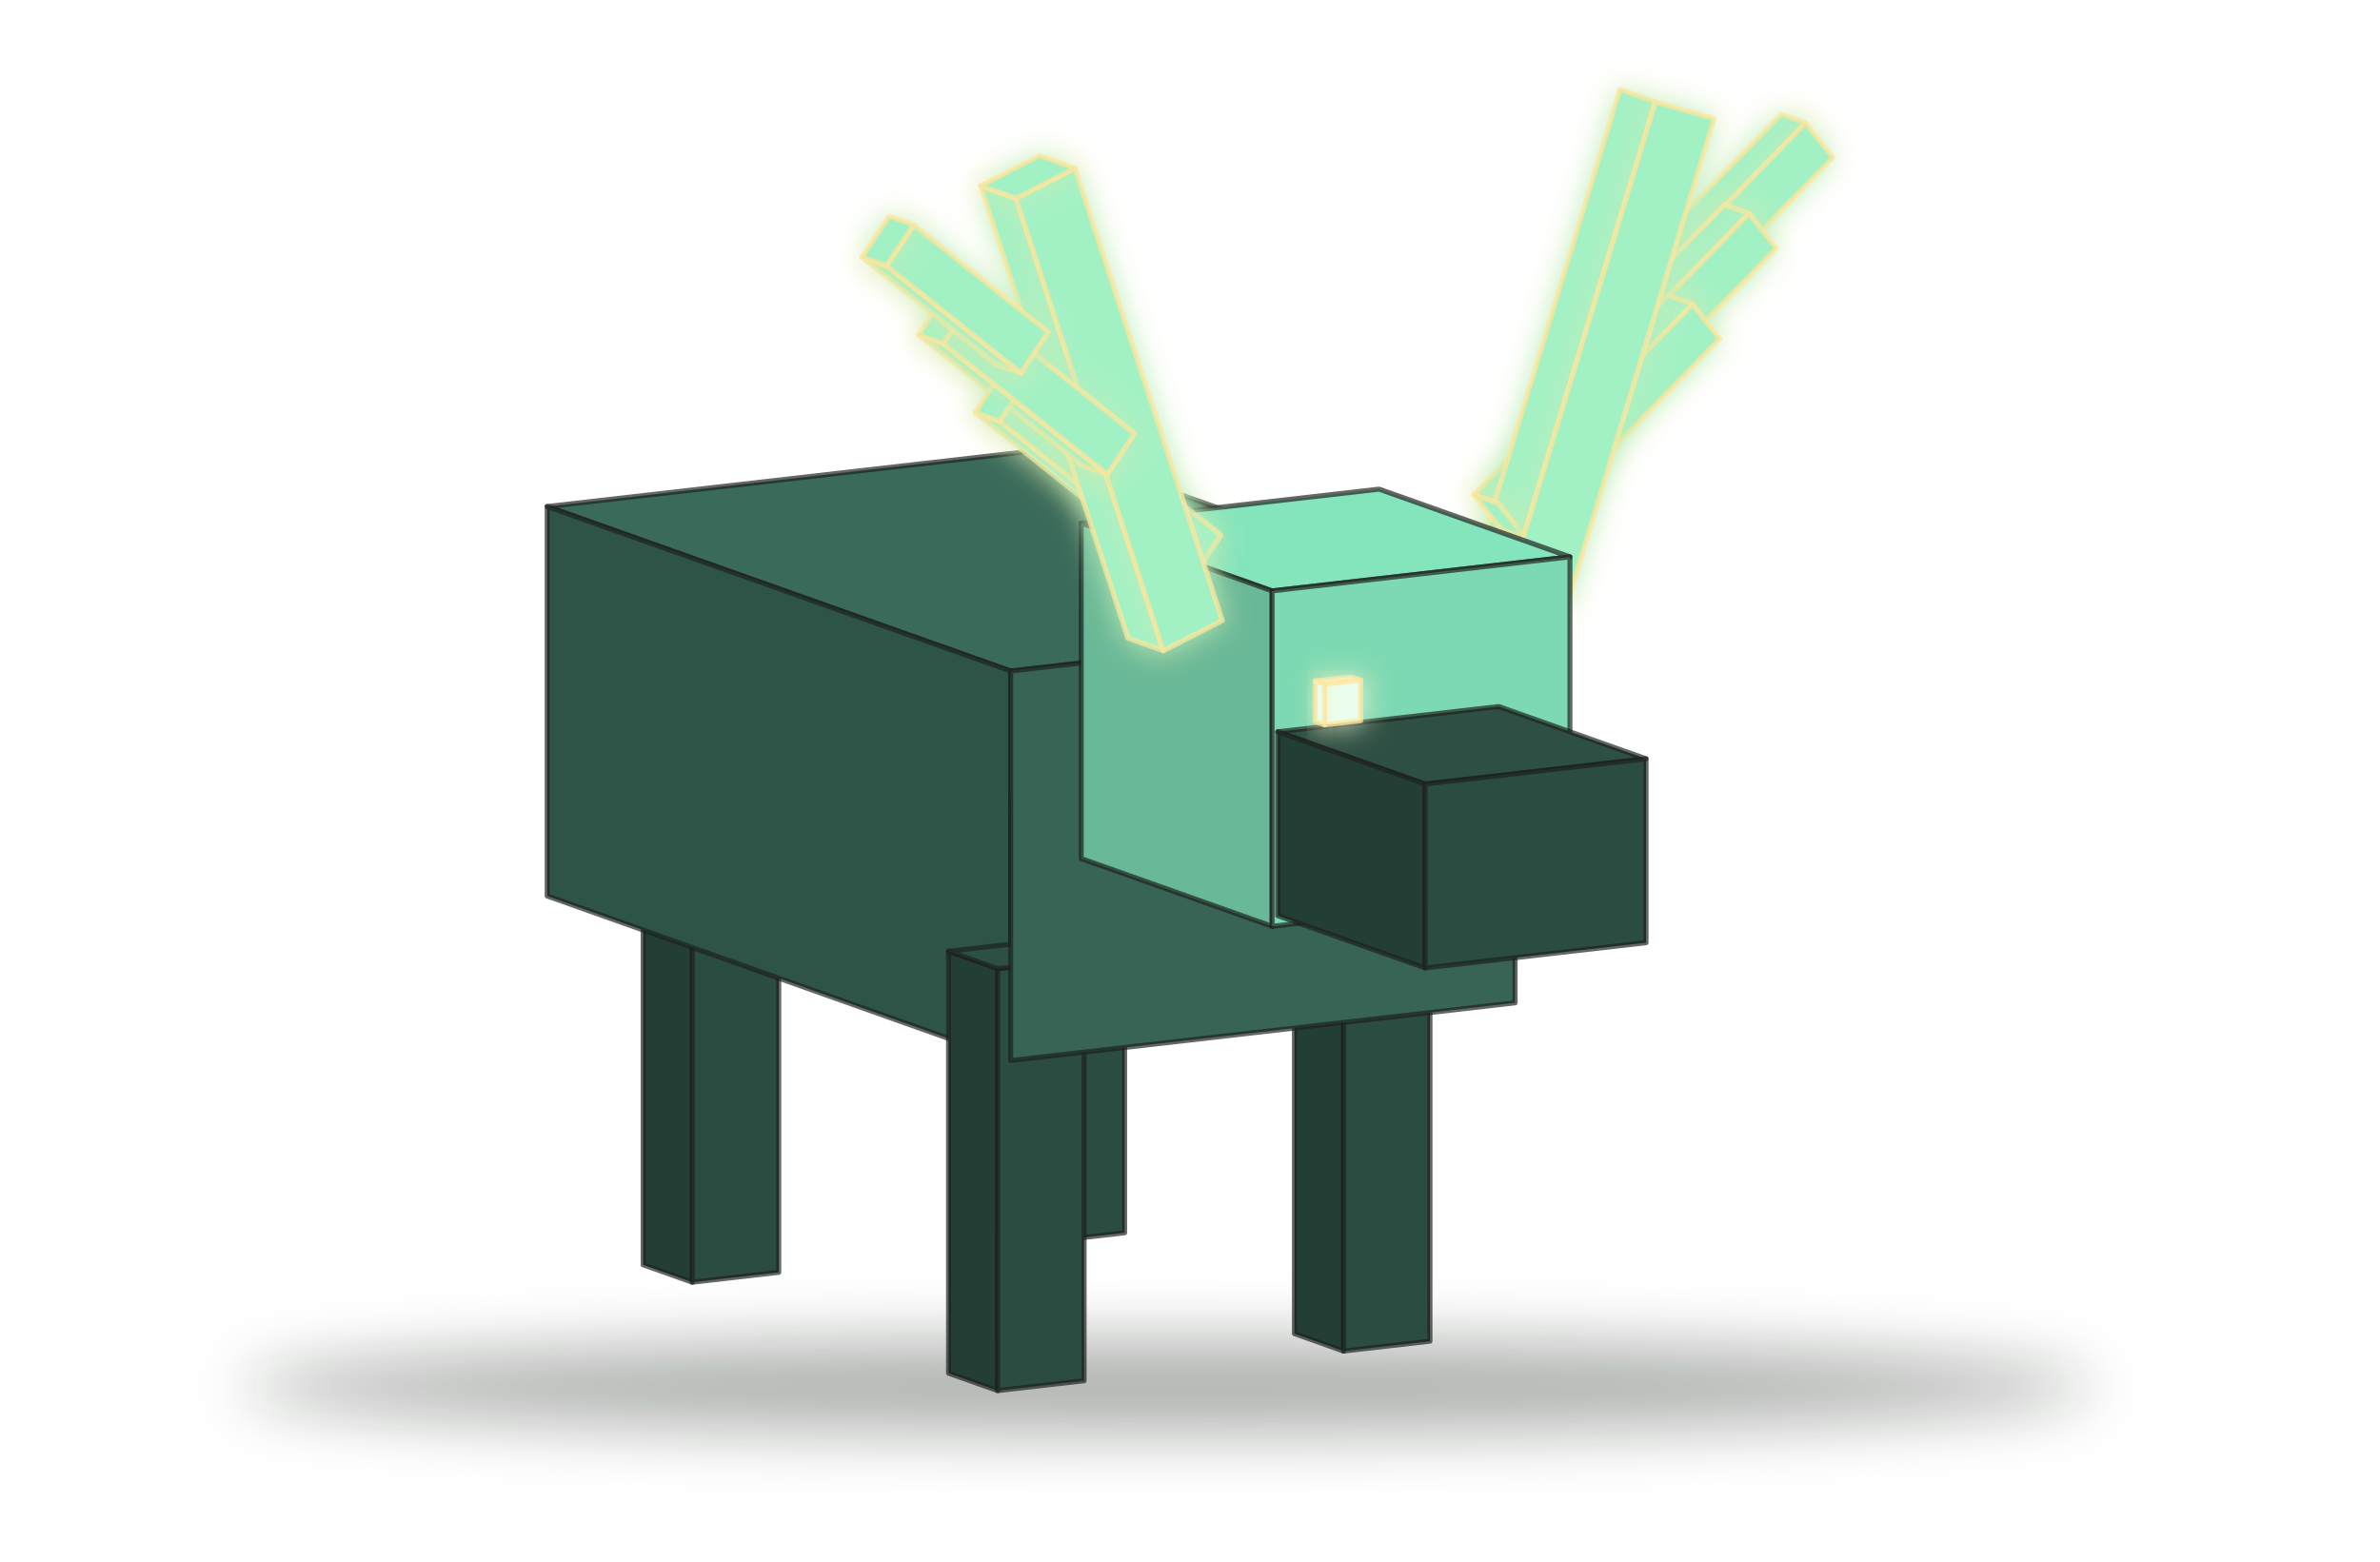
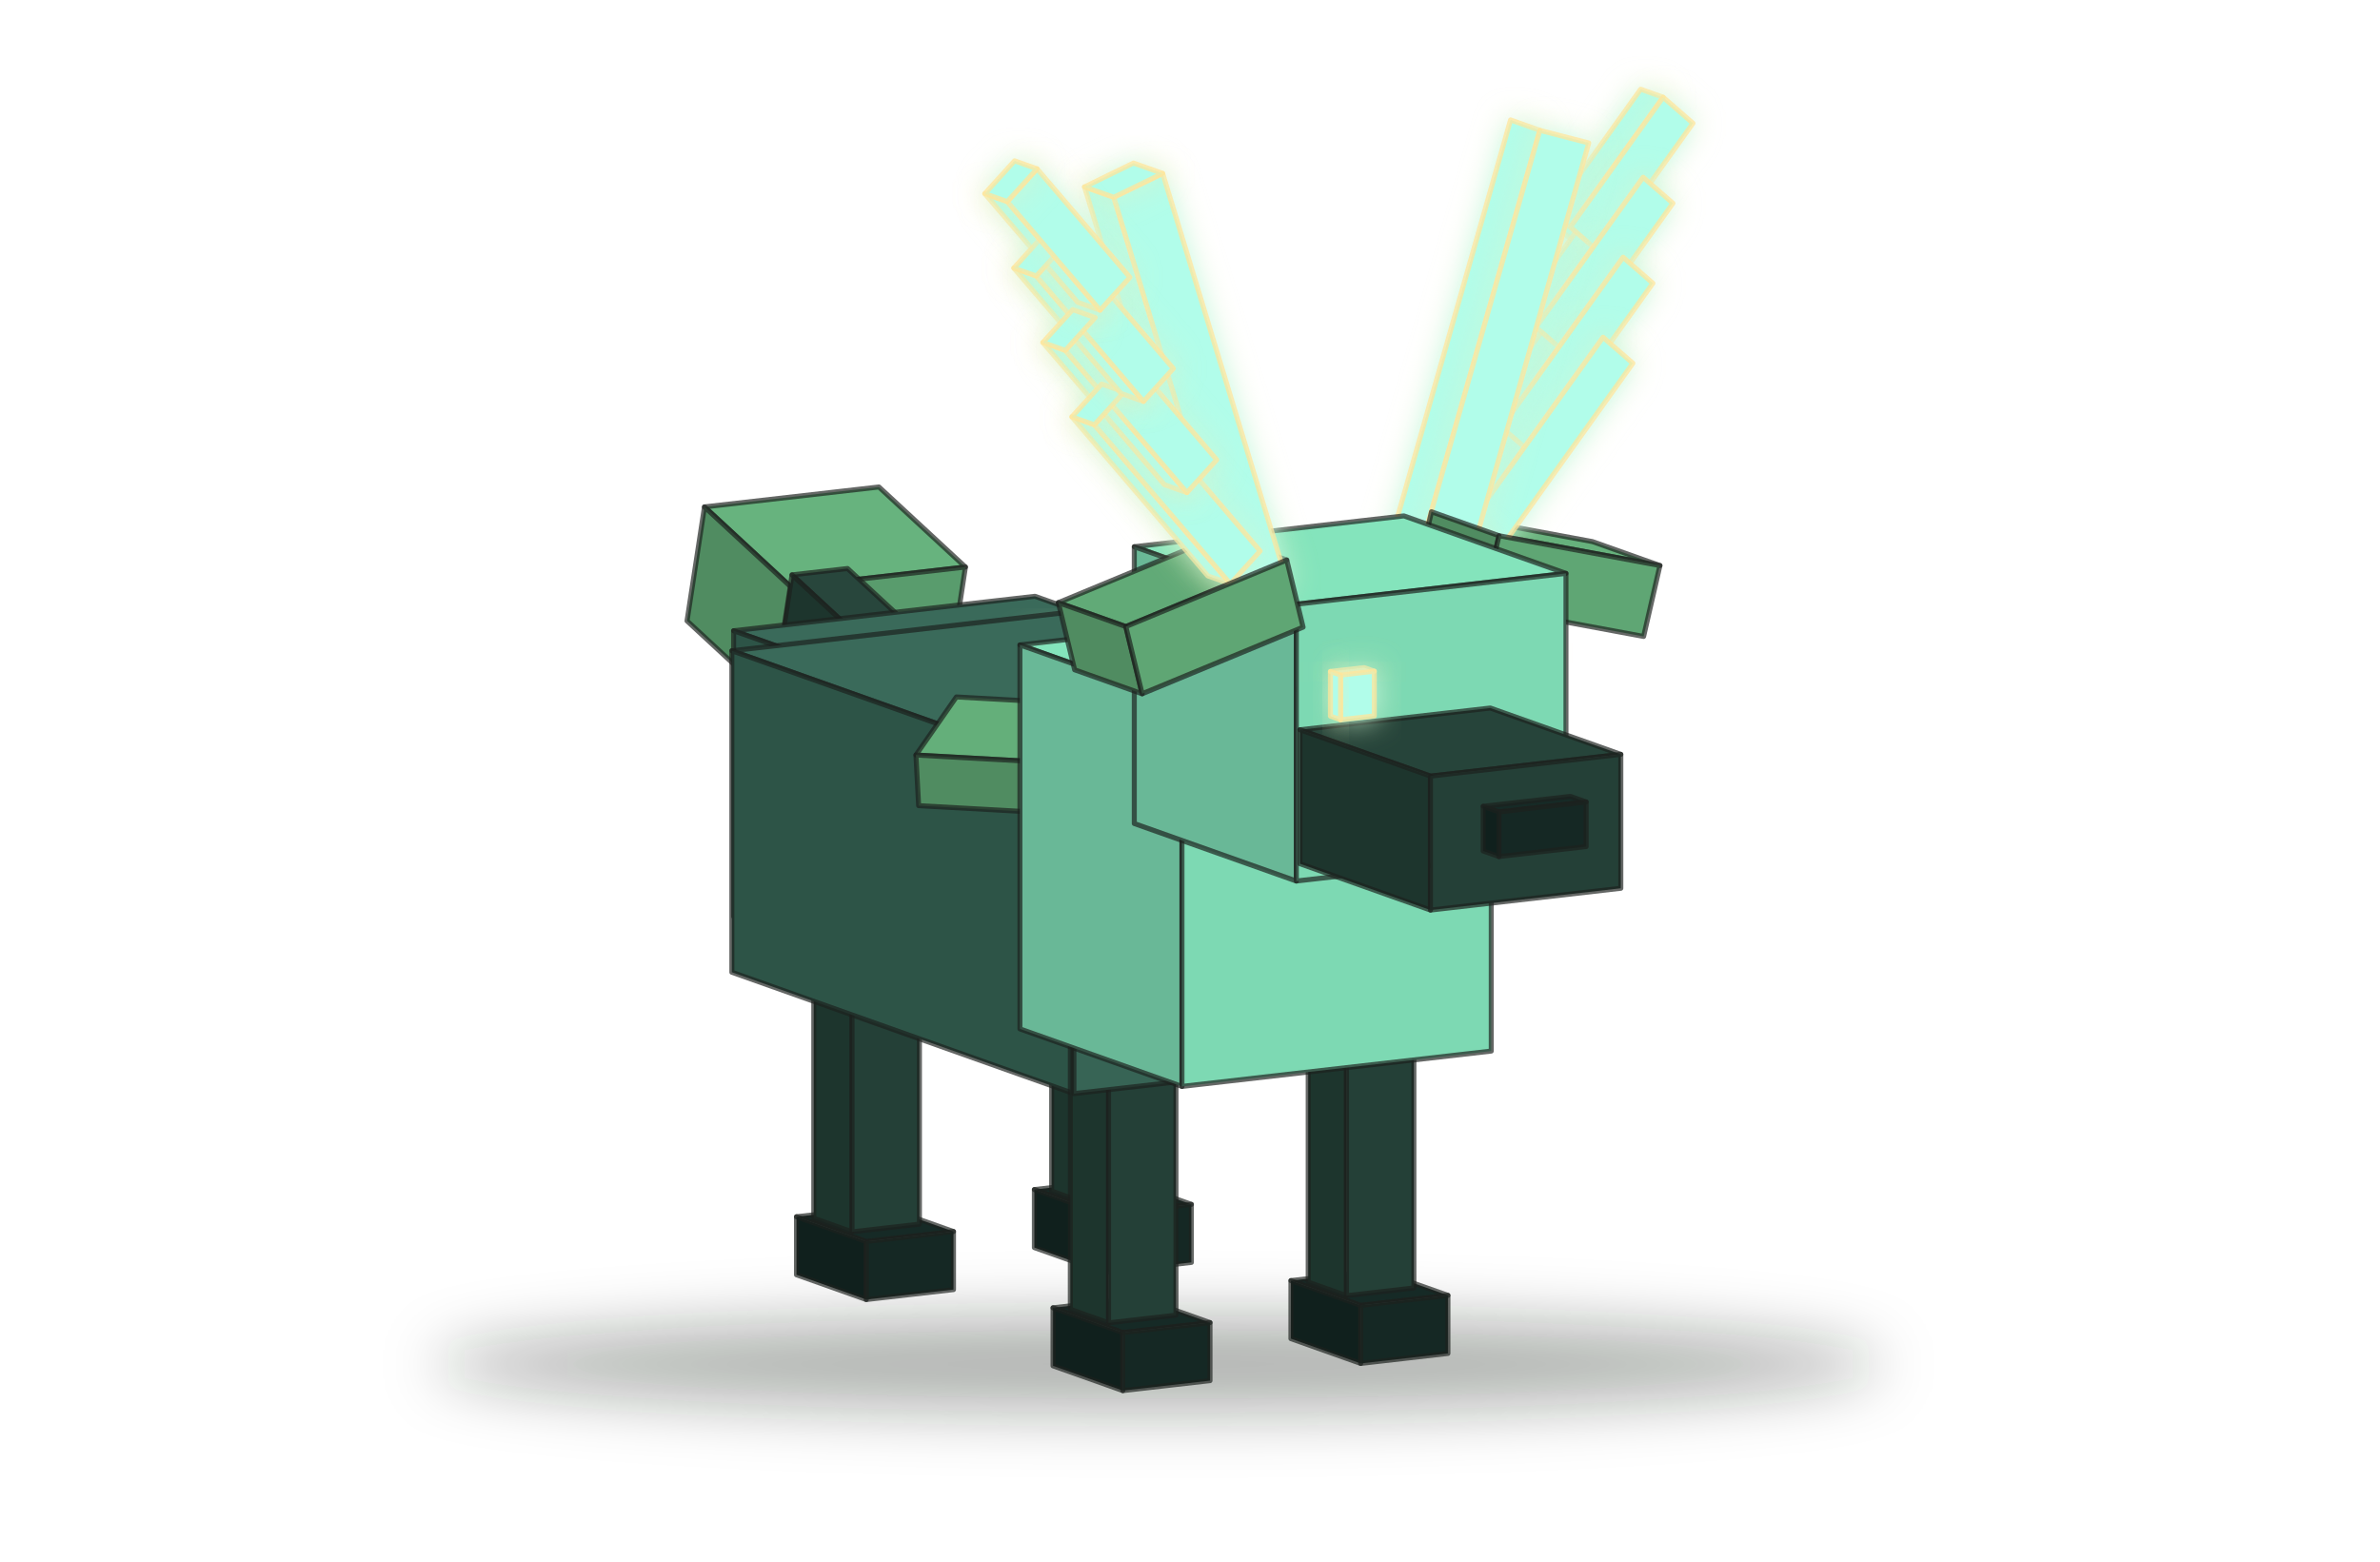
<svg xmlns="http://www.w3.org/2000/svg" width="640" height="420" viewBox="0 0 640 420" role="img" aria-labelledby="portrait-title">
  <defs>
    <filter id="portrait-glow" x="-80%" y="-80%" width="260%" height="260%">
      <feGaussianBlur stdDeviation="4" result="blur" />
      <feMerge>
        <feMergeNode in="blur" />
        <feMergeNode in="SourceGraphic" />
      </feMerge>
    </filter>
    <filter id="portrait-shadow" x="-40%" y="-80%" width="180%" height="260%">
      <feGaussianBlur stdDeviation="8" />
    </filter>
  </defs>
-   <ellipse cx="313.94" cy="372.93" rx="248.92" ry="13" fill="#0c120f" opacity=".32" filter="url(#portrait-shadow)" />
+   <ellipse cx="311.50" cy="366.88" rx="194.76" ry="13" fill="#0c120f" opacity=".32" filter="url(#portrait-shadow)" />
  <g>
-     <polygon points="279.16,334.22 279.16,220.73 265.97,216.05 265.97,329.53" fill="#233f35" stroke="#1c211e" stroke-opacity=".68" stroke-width="1.35" stroke-linejoin="round" vector-effect="non-scaling-stroke" />
-     <polygon points="302.42,331.56 302.42,218.08 279.16,220.73 279.16,334.22" fill="#2b4c40" stroke="#1c211e" stroke-opacity=".68" stroke-width="1.35" stroke-linejoin="round" vector-effect="non-scaling-stroke" />
-     <polygon points="302.42,218.08 289.22,213.39 265.97,216.05 279.16,220.73" fill="#2e5044" stroke="#1c211e" stroke-opacity=".68" stroke-width="1.35" stroke-linejoin="round" vector-effect="non-scaling-stroke" />
-     <polygon points="186.15,344.85 186.15,231.37 172.95,226.68 172.95,340.17" fill="#233f35" stroke="#1c211e" stroke-opacity=".68" stroke-width="1.35" stroke-linejoin="round" vector-effect="non-scaling-stroke" />
-     <polygon points="209.41,342.19 209.41,228.71 186.15,231.37 186.15,344.85" fill="#2b4c40" stroke="#1c211e" stroke-opacity=".68" stroke-width="1.35" stroke-linejoin="round" vector-effect="non-scaling-stroke" />
-     <polygon points="209.41,228.71 196.21,224.03 172.95,226.68 186.15,231.37" fill="#2e5044" stroke="#1c211e" stroke-opacity=".68" stroke-width="1.35" stroke-linejoin="round" vector-effect="non-scaling-stroke" />
-     <polygon points="407.42,164.96 282.78,120.72 147.14,136.23 271.78,180.47" fill="#3a6a5a" stroke="#1c211e" stroke-opacity=".68" stroke-width="1.35" stroke-linejoin="round" vector-effect="non-scaling-stroke" />
-     <polygon points="361.28,363.37 361.28,249.88 348.08,245.20 348.08,358.68" fill="#233f35" stroke="#1c211e" stroke-opacity=".68" stroke-width="1.35" stroke-linejoin="round" vector-effect="non-scaling-stroke" />
-     <polygon points="271.78,285.22 271.78,180.47 147.14,136.23 147.14,240.98" fill="#2d5447" stroke="#1c211e" stroke-opacity=".68" stroke-width="1.35" stroke-linejoin="round" vector-effect="non-scaling-stroke" />
-     <polygon points="384.53,360.71 384.53,247.22 361.28,249.88 361.28,363.37" fill="#2b4c40" stroke="#1c211e" stroke-opacity=".68" stroke-width="1.35" stroke-linejoin="round" vector-effect="non-scaling-stroke" />
-     <polygon points="384.53,247.22 371.34,242.54 348.08,245.20 361.28,249.88" fill="#2e5044" stroke="#1c211e" stroke-opacity=".68" stroke-width="1.35" stroke-linejoin="round" vector-effect="non-scaling-stroke" />
-     <polygon points="268.27,374.00 268.27,260.52 255.07,255.83 255.07,369.32" fill="#233f35" stroke="#1c211e" stroke-opacity=".68" stroke-width="1.35" stroke-linejoin="round" vector-effect="non-scaling-stroke" />
-     <polygon points="291.52,371.34 291.52,257.86 268.27,260.52 268.27,374.00" fill="#2b4c40" stroke="#1c211e" stroke-opacity=".68" stroke-width="1.35" stroke-linejoin="round" vector-effect="non-scaling-stroke" />
-     <polygon points="291.52,257.86 278.33,253.17 255.07,255.83 268.27,260.52" fill="#2e5044" stroke="#1c211e" stroke-opacity=".68" stroke-width="1.35" stroke-linejoin="round" vector-effect="non-scaling-stroke" />
-     <polygon points="407.42,269.71 407.42,164.96 271.78,180.47 271.78,285.22" fill="#376455" stroke="#1c211e" stroke-opacity=".68" stroke-width="1.35" stroke-linejoin="round" vector-effect="non-scaling-stroke" />
-     <polygon points="449.41,70.15 485.55,33.05 478.95,30.71 442.81,67.81" fill="#a2f1c5" stroke="#ffe59a" stroke-opacity=".74" stroke-width="1.35" stroke-linejoin="round" vector-effect="non-scaling-stroke" filter="url(#portrait-glow)" />
-     <polygon points="456.73,79.49 492.86,42.39 485.55,33.05 449.41,70.15" fill="#a2f1c5" stroke="#ffe59a" stroke-opacity=".74" stroke-width="1.35" stroke-linejoin="round" vector-effect="non-scaling-stroke" filter="url(#portrait-glow)" />
-     <polygon points="456.73,79.49 449.41,70.15 442.81,67.81 450.13,77.15" fill="#a2f1c5" stroke="#ffe59a" stroke-opacity=".74" stroke-width="1.35" stroke-linejoin="round" vector-effect="non-scaling-stroke" filter="url(#portrait-glow)" />
-     <polygon points="426.17,102.76 470.34,57.42 463.74,55.08 419.57,100.42" fill="#a2f1c5" stroke="#ffe59a" stroke-opacity=".74" stroke-width="1.35" stroke-linejoin="round" vector-effect="non-scaling-stroke" filter="url(#portrait-glow)" />
-     <polygon points="433.49,112.10 477.66,66.76 470.34,57.42 426.17,102.76" fill="#a2f1c5" stroke="#ffe59a" stroke-opacity=".74" stroke-width="1.35" stroke-linejoin="round" vector-effect="non-scaling-stroke" filter="url(#portrait-glow)" />
-     <polygon points="421.34,162.60 405.51,158.11 395.98,154.72 411.81,159.22" fill="#a2f1c5" stroke="#ffe59a" stroke-opacity=".74" stroke-width="1.35" stroke-linejoin="round" vector-effect="non-scaling-stroke" filter="url(#portrait-glow)" />
-     <polygon points="433.49,112.10 426.17,102.76 419.57,100.42 426.89,109.76" fill="#a2f1c5" stroke="#ffe59a" stroke-opacity=".74" stroke-width="1.35" stroke-linejoin="round" vector-effect="non-scaling-stroke" filter="url(#portrait-glow)" />
-     <polygon points="402.94,135.38 455.14,81.79 448.54,79.45 396.34,133.04" fill="#a2f1c5" stroke="#ffe59a" stroke-opacity=".74" stroke-width="1.35" stroke-linejoin="round" vector-effect="non-scaling-stroke" filter="url(#portrait-glow)" />
-     <polygon points="410.25,144.72 462.45,91.13 455.14,81.79 402.94,135.38" fill="#a2f1c5" stroke="#ffe59a" stroke-opacity=".74" stroke-width="1.35" stroke-linejoin="round" vector-effect="non-scaling-stroke" filter="url(#portrait-glow)" />
-     <polygon points="405.51,158.11 445.14,27.38 435.61,24.00 395.98,154.72" fill="#a2f1c5" stroke="#ffe59a" stroke-opacity=".74" stroke-width="1.35" stroke-linejoin="round" vector-effect="non-scaling-stroke" filter="url(#portrait-glow)" />
-     <polygon points="410.25,144.72 402.94,135.38 396.34,133.04 403.66,142.37" fill="#a2f1c5" stroke="#ffe59a" stroke-opacity=".74" stroke-width="1.35" stroke-linejoin="round" vector-effect="non-scaling-stroke" filter="url(#portrait-glow)" />
-     <polygon points="421.34,162.60 460.97,31.88 445.14,27.38 405.51,158.11" fill="#a2f1c5" stroke="#ffe59a" stroke-opacity=".74" stroke-width="1.35" stroke-linejoin="round" vector-effect="non-scaling-stroke" filter="url(#portrait-glow)" />
-     <polygon points="422.17,149.76 370.85,131.55 290.75,140.70 342.08,158.92" fill="#84e4bc" stroke="#1c211e" stroke-opacity=".68" stroke-width="1.35" stroke-linejoin="round" vector-effect="non-scaling-stroke" />
-     <polygon points="342.08,249.13 342.08,158.92 290.75,140.70 290.75,230.91" fill="#69b897" stroke="#1c211e" stroke-opacity=".68" stroke-width="1.35" stroke-linejoin="round" vector-effect="non-scaling-stroke" />
-     <polygon points="415.00,177.32 412.43,176.41 402.74,177.51 405.31,178.42" fill="#ebfdeb" stroke="#ffe59a" stroke-opacity=".74" stroke-width="1.35" stroke-linejoin="round" vector-effect="non-scaling-stroke" filter="url(#portrait-glow)" />
-     <polygon points="415.00,188.23 415.00,177.32 405.31,178.42 405.31,189.34" fill="#ebfdeb" stroke="#ffe59a" stroke-opacity=".74" stroke-width="1.35" stroke-linejoin="round" vector-effect="non-scaling-stroke" filter="url(#portrait-glow)" />
-     <polygon points="405.31,189.34 405.31,178.42 402.74,177.51 402.74,188.43" fill="#ebfdeb" stroke="#ffe59a" stroke-opacity=".74" stroke-width="1.35" stroke-linejoin="round" vector-effect="non-scaling-stroke" filter="url(#portrait-glow)" />
-     <polygon points="422.17,239.97 422.17,149.76 342.08,158.92 342.08,249.13" fill="#7dd9b3" stroke="#1c211e" stroke-opacity=".68" stroke-width="1.35" stroke-linejoin="round" vector-effect="non-scaling-stroke" />
-     <polygon points="321.00,154.92 268.80,113.27 262.20,110.93 314.40,152.58" fill="#a2f1c5" stroke="#ffe59a" stroke-opacity=".74" stroke-width="1.35" stroke-linejoin="round" vector-effect="non-scaling-stroke" filter="url(#portrait-glow)" />
-     <polygon points="442.63,204.07 403.04,190.02 343.61,196.81 383.21,210.86" fill="#2e5044" stroke="#1c211e" stroke-opacity=".68" stroke-width="1.35" stroke-linejoin="round" vector-effect="non-scaling-stroke" />
-     <polygon points="365.91,182.93 363.34,182.02 353.65,183.13 356.22,184.04" fill="#ebfdeb" stroke="#ffe59a" stroke-opacity=".74" stroke-width="1.35" stroke-linejoin="round" vector-effect="non-scaling-stroke" filter="url(#portrait-glow)" />
-     <polygon points="365.91,193.84 365.91,182.93 356.22,184.04 356.22,194.95" fill="#ebfdeb" stroke="#ffe59a" stroke-opacity=".74" stroke-width="1.35" stroke-linejoin="round" vector-effect="non-scaling-stroke" filter="url(#portrait-glow)" />
-     <polygon points="356.22,194.95 356.22,184.04 353.65,183.13 353.65,194.04" fill="#ebfdeb" stroke="#ffe59a" stroke-opacity=".74" stroke-width="1.35" stroke-linejoin="round" vector-effect="non-scaling-stroke" filter="url(#portrait-glow)" />
-     <polygon points="328.32,143.91 276.12,102.26 268.80,113.27 321.00,154.92" fill="#a2f1c5" stroke="#ffe59a" stroke-opacity=".74" stroke-width="1.35" stroke-linejoin="round" vector-effect="non-scaling-stroke" filter="url(#portrait-glow)" />
-     <polygon points="312.85,175.01 273.21,53.35 263.68,49.97 303.32,171.63" fill="#a2f1c5" stroke="#ffe59a" stroke-opacity=".74" stroke-width="1.35" stroke-linejoin="round" vector-effect="non-scaling-stroke" filter="url(#portrait-glow)" />
-     <polygon points="328.68,166.89 289.05,45.23 273.21,53.35 312.85,175.01" fill="#a2f1c5" stroke="#ffe59a" stroke-opacity=".74" stroke-width="1.35" stroke-linejoin="round" vector-effect="non-scaling-stroke" filter="url(#portrait-glow)" />
-     <polygon points="383.21,260.33 383.21,210.86 343.61,196.81 343.61,246.28" fill="#233f35" stroke="#1c211e" stroke-opacity=".68" stroke-width="1.35" stroke-linejoin="round" vector-effect="non-scaling-stroke" />
-     <polygon points="297.77,127.62 253.60,92.38 247.00,90.04 291.17,125.28" fill="#a2f1c5" stroke="#ffe59a" stroke-opacity=".74" stroke-width="1.35" stroke-linejoin="round" vector-effect="non-scaling-stroke" filter="url(#portrait-glow)" />
-     <polygon points="276.12,102.26 269.52,99.92 262.20,110.93 268.80,113.27" fill="#a2f1c5" stroke="#ffe59a" stroke-opacity=".74" stroke-width="1.35" stroke-linejoin="round" vector-effect="non-scaling-stroke" filter="url(#portrait-glow)" />
-     <polygon points="305.08,116.61 260.91,81.37 253.60,92.38 297.77,127.62" fill="#a2f1c5" stroke="#ffe59a" stroke-opacity=".74" stroke-width="1.35" stroke-linejoin="round" vector-effect="non-scaling-stroke" filter="url(#portrait-glow)" />
-     <polygon points="289.05,45.23 279.51,41.85 263.68,49.97 273.21,53.35" fill="#a2f1c5" stroke="#ffe59a" stroke-opacity=".74" stroke-width="1.35" stroke-linejoin="round" vector-effect="non-scaling-stroke" filter="url(#portrait-glow)" />
-     <polygon points="442.63,253.54 442.63,204.07 383.21,210.86 383.21,260.33" fill="#2b4c40" stroke="#1c211e" stroke-opacity=".68" stroke-width="1.35" stroke-linejoin="round" vector-effect="non-scaling-stroke" />
-     <polygon points="260.91,81.37 254.32,79.02 247.00,90.04 253.60,92.38" fill="#a2f1c5" stroke="#ffe59a" stroke-opacity=".74" stroke-width="1.35" stroke-linejoin="round" vector-effect="non-scaling-stroke" filter="url(#portrait-glow)" />
-     <polygon points="274.53,100.32 238.39,71.48 231.79,69.14 267.93,97.98" fill="#a2f1c5" stroke="#ffe59a" stroke-opacity=".74" stroke-width="1.35" stroke-linejoin="round" vector-effect="non-scaling-stroke" filter="url(#portrait-glow)" />
-     <polygon points="281.85,89.31 245.71,60.47 238.39,71.48 274.53,100.32" fill="#a2f1c5" stroke="#ffe59a" stroke-opacity=".74" stroke-width="1.35" stroke-linejoin="round" vector-effect="non-scaling-stroke" filter="url(#portrait-glow)" />
-     <polygon points="245.71,60.47 239.11,58.13 231.79,69.14 238.39,71.48" fill="#a2f1c5" stroke="#ffe59a" stroke-opacity=".74" stroke-width="1.35" stroke-linejoin="round" vector-effect="non-scaling-stroke" filter="url(#portrait-glow)" />
+     <polygon points="259.61,152.50 236.35,130.97 189.44,136.33 212.70,157.86" fill="#67b37e" stroke="#1c211e" stroke-opacity=".68" stroke-width="1.35" stroke-linejoin="round" vector-effect="non-scaling-stroke" />
+     <polygon points="208.02,188.52 212.70,157.86 189.44,136.33 184.75,166.99" fill="#508c61" stroke="#1c211e" stroke-opacity=".68" stroke-width="1.35" stroke-linejoin="round" vector-effect="non-scaling-stroke" />
+     <polygon points="254.93,183.15 259.61,152.50 212.70,157.86 208.02,188.52" fill="#599c6d" stroke="#1c211e" stroke-opacity=".68" stroke-width="1.35" stroke-linejoin="round" vector-effect="non-scaling-stroke" />
+     <polygon points="263.96,186.28 227.91,152.90 212.98,154.61 249.04,187.99" fill="#28463c" stroke="#1c211e" stroke-opacity=".68" stroke-width="1.35" stroke-linejoin="round" vector-effect="non-scaling-stroke" />
+     <polygon points="246.53,204.41 249.04,187.99 212.98,154.61 210.47,171.03" fill="#1d352d" stroke="#1c211e" stroke-opacity=".68" stroke-width="1.35" stroke-linejoin="round" vector-effect="non-scaling-stroke" />
+     <polygon points="320.37,323.91 301.61,317.25 278.15,319.93 296.91,326.59" fill="#162a26" stroke="#1c211e" stroke-opacity=".68" stroke-width="1.35" stroke-linejoin="round" vector-effect="non-scaling-stroke" />
+     <polygon points="296.91,342.20 296.91,326.59 278.15,319.93 278.15,335.54" fill="#10201d" stroke="#1c211e" stroke-opacity=".68" stroke-width="1.35" stroke-linejoin="round" vector-effect="non-scaling-stroke" />
+     <polygon points="293.09,323.98 293.09,248.33 282.80,244.68 282.80,320.33" fill="#1d352d" stroke="#1c211e" stroke-opacity=".68" stroke-width="1.35" stroke-linejoin="round" vector-effect="non-scaling-stroke" />
+     <polygon points="311.22,246.25 300.93,242.60 282.80,244.68 293.09,248.33" fill="#26443a" stroke="#1c211e" stroke-opacity=".68" stroke-width="1.35" stroke-linejoin="round" vector-effect="non-scaling-stroke" />
+     <polygon points="311.22,321.91 311.22,246.25 293.09,248.33 293.09,323.98" fill="#244037" stroke="#1c211e" stroke-opacity=".68" stroke-width="1.35" stroke-linejoin="round" vector-effect="non-scaling-stroke" />
+     <polygon points="320.37,339.52 320.37,323.91 296.91,326.59 296.91,342.20" fill="#152824" stroke="#1c211e" stroke-opacity=".68" stroke-width="1.35" stroke-linejoin="round" vector-effect="non-scaling-stroke" />
+     <polygon points="261.46,202.70 263.96,186.28 249.04,187.99 246.53,204.41" fill="#213c33" stroke="#1c211e" stroke-opacity=".68" stroke-width="1.35" stroke-linejoin="round" vector-effect="non-scaling-stroke" />
+     <polygon points="319.46,174.98 278.31,160.37 197.27,169.64 238.42,184.24" fill="#3a6a5a" stroke="#1c211e" stroke-opacity=".68" stroke-width="1.35" stroke-linejoin="round" vector-effect="non-scaling-stroke" />
+     <polygon points="256.40,331.22 237.64,324.56 214.18,327.24 232.94,333.90" fill="#162a26" stroke="#1c211e" stroke-opacity=".68" stroke-width="1.35" stroke-linejoin="round" vector-effect="non-scaling-stroke" />
+     <polygon points="232.94,349.51 232.94,333.90 214.18,327.24 214.18,342.85" fill="#10201d" stroke="#1c211e" stroke-opacity=".68" stroke-width="1.35" stroke-linejoin="round" vector-effect="non-scaling-stroke" />
+     <polygon points="229.12,331.30 229.12,255.64 218.83,251.99 218.83,327.64" fill="#1d352d" stroke="#1c211e" stroke-opacity=".68" stroke-width="1.35" stroke-linejoin="round" vector-effect="non-scaling-stroke" />
+     <polygon points="247.24,253.57 236.96,249.92 218.83,251.99 229.12,255.64" fill="#26443a" stroke="#1c211e" stroke-opacity=".68" stroke-width="1.35" stroke-linejoin="round" vector-effect="non-scaling-stroke" />
+     <polygon points="238.42,261.10 238.42,184.24 197.27,169.64 197.27,246.49" fill="#2d5447" stroke="#1c211e" stroke-opacity=".68" stroke-width="1.35" stroke-linejoin="round" vector-effect="non-scaling-stroke" />
+     <polygon points="247.24,329.22 247.24,253.57 229.12,255.64 229.12,331.30" fill="#244037" stroke="#1c211e" stroke-opacity=".68" stroke-width="1.35" stroke-linejoin="round" vector-effect="non-scaling-stroke" />
+     <polygon points="256.40,346.83 256.40,331.22 232.94,333.90 232.94,349.51" fill="#152824" stroke="#1c211e" stroke-opacity=".68" stroke-width="1.35" stroke-linejoin="round" vector-effect="non-scaling-stroke" />
+     <polygon points="343.89,180.41 310.80,178.57 299.86,179.97 332.95,181.81" fill="#64ad79" stroke="#1c211e" stroke-opacity=".68" stroke-width="1.35" stroke-linejoin="round" vector-effect="non-scaling-stroke" />
+     <polygon points="343.26,195.09 343.89,180.41 332.95,181.81 332.32,196.49" fill="#62aa77" stroke="#1c211e" stroke-opacity=".68" stroke-width="1.35" stroke-linejoin="round" vector-effect="non-scaling-stroke" />
+     <polygon points="319.46,251.83 319.46,174.98 238.42,184.24 238.42,261.10" fill="#376455" stroke="#1c211e" stroke-opacity=".68" stroke-width="1.35" stroke-linejoin="round" vector-effect="non-scaling-stroke" />
+     <polygon points="332.32,196.49 332.95,181.81 299.86,179.97 299.23,194.66" fill="#57986a" stroke="#1c211e" stroke-opacity=".68" stroke-width="1.35" stroke-linejoin="round" vector-effect="non-scaling-stroke" />
+     <polygon points="298.17,172.19 279.27,171.14 268.18,179.23 287.09,180.28" fill="#b1fdea" stroke="#ffe59a" stroke-opacity=".74" stroke-width="1.35" stroke-linejoin="round" vector-effect="non-scaling-stroke" filter="url(#portrait-glow)" />
+     <polygon points="298.17,178.19 298.17,172.19 287.09,180.28 287.09,186.29" fill="#b1fdea" stroke="#ffe59a" stroke-opacity=".74" stroke-width="1.35" stroke-linejoin="round" vector-effect="non-scaling-stroke" filter="url(#portrait-glow)" />
+     <polygon points="260.78,175.37 227.69,173.54 216.74,187.76 249.83,189.60" fill="#64af7a" stroke="#1c211e" stroke-opacity=".68" stroke-width="1.35" stroke-linejoin="round" vector-effect="non-scaling-stroke" />
+     <polygon points="261.38,189.18 260.78,175.37 249.83,189.60 250.43,203.40" fill="#62aa77" stroke="#1c211e" stroke-opacity=".68" stroke-width="1.35" stroke-linejoin="round" vector-effect="non-scaling-stroke" />
+     <polygon points="287.09,186.29 287.09,180.28 268.18,179.23 268.18,185.24" fill="#b1fdea" stroke="#ffe59a" stroke-opacity=".74" stroke-width="1.35" stroke-linejoin="round" vector-effect="non-scaling-stroke" filter="url(#portrait-glow)" />
+     <polygon points="250.43,203.40 249.83,189.60 216.74,187.76 217.33,201.56" fill="#508c62" stroke="#1c211e" stroke-opacity=".68" stroke-width="1.35" stroke-linejoin="round" vector-effect="non-scaling-stroke" />
+     <polygon points="398.60,195.11 306.62,162.46 196.80,175.02 288.78,207.67" fill="#3a6a5a" stroke="#1c211e" stroke-opacity=".68" stroke-width="1.35" stroke-linejoin="round" vector-effect="non-scaling-stroke" />
+     <polygon points="318.75,179.49 299.84,178.44 288.76,186.53 307.67,187.58" fill="#b1fdea" stroke="#ffe59a" stroke-opacity=".74" stroke-width="1.35" stroke-linejoin="round" vector-effect="non-scaling-stroke" filter="url(#portrait-glow)" />
+     <polygon points="387.84,191.15 354.74,189.31 343.86,189.59 376.95,191.43" fill="#63ad79" stroke="#1c211e" stroke-opacity=".68" stroke-width="1.35" stroke-linejoin="round" vector-effect="non-scaling-stroke" />
+     <polygon points="318.75,185.49 318.75,179.49 307.67,187.58 307.67,193.59" fill="#b1fdea" stroke="#ffe59a" stroke-opacity=".74" stroke-width="1.35" stroke-linejoin="round" vector-effect="non-scaling-stroke" filter="url(#portrait-glow)" />
+     <polygon points="387.10,205.84 387.84,191.15 376.95,191.43 376.21,206.12" fill="#62aa77" stroke="#1c211e" stroke-opacity=".68" stroke-width="1.35" stroke-linejoin="round" vector-effect="non-scaling-stroke" />
+     <polygon points="389.36,348.39 370.60,341.73 347.14,344.42 365.90,351.07" fill="#162a26" stroke="#1c211e" stroke-opacity=".68" stroke-width="1.35" stroke-linejoin="round" vector-effect="non-scaling-stroke" />
+     <polygon points="288.78,294.13 288.78,207.67 196.80,175.02 196.80,261.48" fill="#2d5447" stroke="#1c211e" stroke-opacity=".68" stroke-width="1.35" stroke-linejoin="round" vector-effect="non-scaling-stroke" />
+     <polygon points="365.90,366.69 365.90,351.07 347.14,344.42 347.14,360.03" fill="#10201d" stroke="#1c211e" stroke-opacity=".68" stroke-width="1.35" stroke-linejoin="round" vector-effect="non-scaling-stroke" />
+     <polygon points="362.08,348.47 362.08,272.81 351.79,269.16 351.79,344.82" fill="#1d352d" stroke="#1c211e" stroke-opacity=".68" stroke-width="1.35" stroke-linejoin="round" vector-effect="non-scaling-stroke" />
+     <polygon points="380.20,270.74 369.92,267.09 351.79,269.16 362.08,272.81" fill="#26443a" stroke="#1c211e" stroke-opacity=".68" stroke-width="1.35" stroke-linejoin="round" vector-effect="non-scaling-stroke" />
+     <polygon points="307.67,193.59 307.67,187.58 288.76,186.53 288.76,192.54" fill="#b1fdea" stroke="#ffe59a" stroke-opacity=".74" stroke-width="1.35" stroke-linejoin="round" vector-effect="non-scaling-stroke" filter="url(#portrait-glow)" />
+     <polygon points="380.20,346.39 380.20,270.74 362.08,272.81 362.08,348.47" fill="#244037" stroke="#1c211e" stroke-opacity=".68" stroke-width="1.35" stroke-linejoin="round" vector-effect="non-scaling-stroke" />
+     <polygon points="389.36,364.00 389.36,348.39 365.90,351.07 365.90,366.69" fill="#152824" stroke="#1c211e" stroke-opacity=".68" stroke-width="1.35" stroke-linejoin="round" vector-effect="non-scaling-stroke" />
+     <polygon points="376.21,206.12 376.95,191.43 343.86,189.59 343.12,204.28" fill="#57996b" stroke="#1c211e" stroke-opacity=".68" stroke-width="1.35" stroke-linejoin="round" vector-effect="non-scaling-stroke" />
+     <polygon points="339.33,186.79 320.42,185.74 309.33,193.84 328.24,194.89" fill="#b1fdea" stroke="#ffe59a" stroke-opacity=".74" stroke-width="1.35" stroke-linejoin="round" vector-effect="non-scaling-stroke" filter="url(#portrait-glow)" />
+     <polygon points="339.33,192.80 339.33,186.79 328.24,194.89 328.24,200.89" fill="#b1fdea" stroke="#ffe59a" stroke-opacity=".74" stroke-width="1.35" stroke-linejoin="round" vector-effect="non-scaling-stroke" filter="url(#portrait-glow)" />
+     <polygon points="325.38,355.71 306.62,349.05 283.17,351.73 301.93,358.39" fill="#162a26" stroke="#1c211e" stroke-opacity=".68" stroke-width="1.35" stroke-linejoin="round" vector-effect="non-scaling-stroke" />
+     <polygon points="290.28,189.28 257.18,187.44 246.30,203.06 279.39,204.90" fill="#64af7a" stroke="#1c211e" stroke-opacity=".68" stroke-width="1.35" stroke-linejoin="round" vector-effect="non-scaling-stroke" />
+     <polygon points="291.01,202.89 290.28,189.28 279.39,204.90 280.12,218.52" fill="#62aa77" stroke="#1c211e" stroke-opacity=".68" stroke-width="1.35" stroke-linejoin="round" vector-effect="non-scaling-stroke" />
+     <polygon points="301.93,374.00 301.93,358.39 283.17,351.73 283.17,367.34" fill="#10201d" stroke="#1c211e" stroke-opacity=".68" stroke-width="1.35" stroke-linejoin="round" vector-effect="non-scaling-stroke" />
+     <polygon points="298.10,355.78 298.10,280.13 287.82,276.48 287.82,352.13" fill="#1d352d" stroke="#1c211e" stroke-opacity=".68" stroke-width="1.35" stroke-linejoin="round" vector-effect="non-scaling-stroke" />
+     <polygon points="316.23,278.06 305.94,274.40 287.82,276.48 298.10,280.13" fill="#26443a" stroke="#1c211e" stroke-opacity=".68" stroke-width="1.35" stroke-linejoin="round" vector-effect="non-scaling-stroke" />
+     <polygon points="328.24,200.89 328.24,194.89 309.33,193.84 309.33,199.84" fill="#b1fdea" stroke="#ffe59a" stroke-opacity=".74" stroke-width="1.35" stroke-linejoin="round" vector-effect="non-scaling-stroke" filter="url(#portrait-glow)" />
+     <polygon points="316.23,353.71 316.23,278.06 298.10,280.13 298.10,355.78" fill="#244037" stroke="#1c211e" stroke-opacity=".68" stroke-width="1.35" stroke-linejoin="round" vector-effect="non-scaling-stroke" />
+     <polygon points="325.38,371.32 325.38,355.71 301.93,358.39 301.93,374.00" fill="#152824" stroke="#1c211e" stroke-opacity=".68" stroke-width="1.35" stroke-linejoin="round" vector-effect="non-scaling-stroke" />
+     <polygon points="280.12,218.52 279.39,204.90 246.30,203.06 247.03,216.68" fill="#508c61" stroke="#1c211e" stroke-opacity=".68" stroke-width="1.35" stroke-linejoin="round" vector-effect="non-scaling-stroke" />
+     <polygon points="398.60,281.57 398.60,195.11 288.78,207.67 288.78,294.13" fill="#376455" stroke="#1c211e" stroke-opacity=".68" stroke-width="1.35" stroke-linejoin="round" vector-effect="non-scaling-stroke" />
+     <polygon points="401.01,179.41 357.44,163.94 274.27,173.45 317.84,188.91" fill="#84e4bc" stroke="#1c211e" stroke-opacity=".68" stroke-width="1.35" stroke-linejoin="round" vector-effect="non-scaling-stroke" />
+     <polygon points="317.84,292.19 317.84,188.91 274.27,173.45 274.27,276.72" fill="#69b897" stroke="#1c211e" stroke-opacity=".68" stroke-width="1.35" stroke-linejoin="round" vector-effect="non-scaling-stroke" />
+     <polygon points="422.27,61.05 447.23,26.15 441.18,24.00 416.22,58.90" fill="#b1fdea" stroke="#ffe59a" stroke-opacity=".74" stroke-width="1.35" stroke-linejoin="round" vector-effect="non-scaling-stroke" filter="url(#portrait-glow)" />
+     <polygon points="430.29,68.05 422.27,61.05 416.22,58.90 424.24,65.91" fill="#b1fdea" stroke="#ffe59a" stroke-opacity=".74" stroke-width="1.35" stroke-linejoin="round" vector-effect="non-scaling-stroke" filter="url(#portrait-glow)" />
+     <polygon points="401.01,282.68 401.01,179.41 317.84,188.91 317.84,292.19" fill="#7dd9b3" stroke="#1c211e" stroke-opacity=".68" stroke-width="1.35" stroke-linejoin="round" vector-effect="non-scaling-stroke" />
+     <polygon points="446.37,152.10 428.21,145.66 384.94,137.64 403.09,144.08" fill="#66b17c" stroke="#1c211e" stroke-opacity=".68" stroke-width="1.35" stroke-linejoin="round" vector-effect="non-scaling-stroke" />
+     <polygon points="413.02,87.98 441.85,47.67 435.79,45.52 406.97,85.83" fill="#b1fdea" stroke="#ffe59a" stroke-opacity=".74" stroke-width="1.35" stroke-linejoin="round" vector-effect="non-scaling-stroke" filter="url(#portrait-glow)" />
+     <polygon points="430.29,68.05 455.25,33.15 447.23,26.15 422.27,61.05" fill="#b1fdea" stroke="#ffe59a" stroke-opacity=".74" stroke-width="1.35" stroke-linejoin="round" vector-effect="non-scaling-stroke" filter="url(#portrait-glow)" />
+     <polygon points="421.04,94.98 413.02,87.98 406.97,85.83 414.98,92.83" fill="#b1fdea" stroke="#ffe59a" stroke-opacity=".74" stroke-width="1.35" stroke-linejoin="round" vector-effect="non-scaling-stroke" filter="url(#portrait-glow)" />
+     <polygon points="393.69,156.28 380.53,152.87 372.66,150.08 385.82,153.49" fill="#b1fdea" stroke="#ffe59a" stroke-opacity=".74" stroke-width="1.35" stroke-linejoin="round" vector-effect="non-scaling-stroke" filter="url(#portrait-glow)" />
+     <polygon points="403.77,114.90 436.46,69.18 430.41,67.03 397.72,112.75" fill="#b1fdea" stroke="#ffe59a" stroke-opacity=".74" stroke-width="1.35" stroke-linejoin="round" vector-effect="non-scaling-stroke" filter="url(#portrait-glow)" />
+     <polygon points="421.04,94.98 449.86,54.67 441.85,47.67 413.02,87.98" fill="#b1fdea" stroke="#ffe59a" stroke-opacity=".74" stroke-width="1.35" stroke-linejoin="round" vector-effect="non-scaling-stroke" filter="url(#portrait-glow)" />
+     <polygon points="411.78,121.90 403.77,114.90 397.72,112.75 405.73,119.75" fill="#b1fdea" stroke="#ffe59a" stroke-opacity=".74" stroke-width="1.35" stroke-linejoin="round" vector-effect="non-scaling-stroke" filter="url(#portrait-glow)" />
+     <polygon points="394.51,141.83 431.07,90.70 425.02,88.55 388.46,139.68" fill="#b1fdea" stroke="#ffe59a" stroke-opacity=".74" stroke-width="1.35" stroke-linejoin="round" vector-effect="non-scaling-stroke" filter="url(#portrait-glow)" />
+     <polygon points="411.78,121.90 444.47,76.18 436.46,69.18 403.77,114.90" fill="#b1fdea" stroke="#ffe59a" stroke-opacity=".74" stroke-width="1.35" stroke-linejoin="round" vector-effect="non-scaling-stroke" filter="url(#portrait-glow)" />
+     <polygon points="402.53,148.83 439.09,97.70 431.07,90.70 394.51,141.83" fill="#b1fdea" stroke="#ffe59a" stroke-opacity=".74" stroke-width="1.35" stroke-linejoin="round" vector-effect="non-scaling-stroke" filter="url(#portrait-glow)" />
+     <polygon points="402.53,148.83 394.51,141.83 388.46,139.68 396.48,146.68" fill="#b1fdea" stroke="#ffe59a" stroke-opacity=".74" stroke-width="1.35" stroke-linejoin="round" vector-effect="non-scaling-stroke" filter="url(#portrait-glow)" />
+     <polygon points="380.53,152.87 414.07,35.05 406.20,32.25 372.66,150.08" fill="#b1fdea" stroke="#ffe59a" stroke-opacity=".74" stroke-width="1.35" stroke-linejoin="round" vector-effect="non-scaling-stroke" filter="url(#portrait-glow)" />
+     <polygon points="393.69,156.28 427.23,38.45 414.07,35.05 380.53,152.87" fill="#b1fdea" stroke="#ffe59a" stroke-opacity=".74" stroke-width="1.35" stroke-linejoin="round" vector-effect="non-scaling-stroke" filter="url(#portrait-glow)" />
+     <polygon points="398.71,163.15 403.09,144.08 384.94,137.64 380.55,156.71" fill="#508c61" stroke="#1c211e" stroke-opacity=".68" stroke-width="1.35" stroke-linejoin="round" vector-effect="non-scaling-stroke" />
+     <polygon points="441.98,171.17 446.37,152.10 403.09,144.08 398.71,163.15" fill="#5fa674" stroke="#1c211e" stroke-opacity=".68" stroke-width="1.35" stroke-linejoin="round" vector-effect="non-scaling-stroke" />
+     <polygon points="421.10,154.21 377.52,138.75 305.02,147.04 348.59,162.50" fill="#84e4bc" stroke="#1c211e" stroke-opacity=".68" stroke-width="1.35" stroke-linejoin="round" vector-effect="non-scaling-stroke" />
+     <polygon points="348.59,236.95 348.59,162.50 305.02,147.04 305.02,221.49" fill="#69b897" stroke="#1c211e" stroke-opacity=".68" stroke-width="1.35" stroke-linejoin="round" vector-effect="non-scaling-stroke" />
+     <polygon points="414.34,175.40 411.61,174.44 402.55,175.47 405.27,176.44" fill="#b1fdea" stroke="#ffe59a" stroke-opacity=".74" stroke-width="1.35" stroke-linejoin="round" vector-effect="non-scaling-stroke" filter="url(#portrait-glow)" />
+     <polygon points="414.34,187.41 414.34,175.40 405.27,176.44 405.27,188.45" fill="#b1fdea" stroke="#ffe59a" stroke-opacity=".74" stroke-width="1.35" stroke-linejoin="round" vector-effect="non-scaling-stroke" filter="url(#portrait-glow)" />
+     <polygon points="405.27,188.45 405.27,176.44 402.55,175.47 402.55,187.48" fill="#b1fdea" stroke="#ffe59a" stroke-opacity=".74" stroke-width="1.35" stroke-linejoin="round" vector-effect="non-scaling-stroke" filter="url(#portrait-glow)" />
+     <polygon points="333.04,163.21 299.50,53.06 291.63,50.27 325.17,160.42" fill="#b1fdea" stroke="#ffe59a" stroke-opacity=".74" stroke-width="1.35" stroke-linejoin="round" vector-effect="non-scaling-stroke" filter="url(#portrait-glow)" />
+     <polygon points="421.10,228.66 421.10,154.21 348.59,162.50 348.59,236.95" fill="#7dd9b3" stroke="#1c211e" stroke-opacity=".68" stroke-width="1.35" stroke-linejoin="round" vector-effect="non-scaling-stroke" />
+     <polygon points="346.02,150.61 327.87,144.16 284.59,162.08 302.74,168.52" fill="#61aa77" stroke="#1c211e" stroke-opacity=".68" stroke-width="1.35" stroke-linejoin="round" vector-effect="non-scaling-stroke" />
+     <polygon points="346.19,156.80 312.65,46.64 299.50,53.06 333.04,163.21" fill="#b1fdea" stroke="#ffe59a" stroke-opacity=".74" stroke-width="1.35" stroke-linejoin="round" vector-effect="non-scaling-stroke" filter="url(#portrait-glow)" />
+     <polygon points="330.85,157.02 294.29,114.26 288.24,112.11 324.80,154.88" fill="#b1fdea" stroke="#ffe59a" stroke-opacity=".74" stroke-width="1.35" stroke-linejoin="round" vector-effect="non-scaling-stroke" filter="url(#portrait-glow)" />
+     <polygon points="338.86,148.19 302.30,105.42 294.29,114.26 330.85,157.02" fill="#b1fdea" stroke="#ffe59a" stroke-opacity=".74" stroke-width="1.35" stroke-linejoin="round" vector-effect="non-scaling-stroke" filter="url(#portrait-glow)" />
+     <polygon points="307.13,186.59 302.74,168.52 284.59,162.08 288.98,180.14" fill="#508c61" stroke="#1c211e" stroke-opacity=".68" stroke-width="1.35" stroke-linejoin="round" vector-effect="non-scaling-stroke" />
+     <polygon points="319.17,132.49 286.48,94.25 280.43,92.10 313.12,130.34" fill="#b1fdea" stroke="#ffe59a" stroke-opacity=".74" stroke-width="1.35" stroke-linejoin="round" vector-effect="non-scaling-stroke" filter="url(#portrait-glow)" />
+     <polygon points="435.85,202.88 400.75,190.42 349.57,196.27 384.67,208.73" fill="#26443a" stroke="#1c211e" stroke-opacity=".68" stroke-width="1.35" stroke-linejoin="round" vector-effect="non-scaling-stroke" />
+     <polygon points="350.41,168.67 346.02,150.61 302.74,168.52 307.13,186.59" fill="#5fa674" stroke="#1c211e" stroke-opacity=".68" stroke-width="1.35" stroke-linejoin="round" vector-effect="non-scaling-stroke" />
+     <polygon points="327.19,123.66 294.50,85.41 286.48,94.25 319.17,132.49" fill="#b1fdea" stroke="#ffe59a" stroke-opacity=".74" stroke-width="1.35" stroke-linejoin="round" vector-effect="non-scaling-stroke" filter="url(#portrait-glow)" />
+     <polygon points="312.65,46.64 304.79,43.85 291.63,50.27 299.50,53.06" fill="#b1fdea" stroke="#ffe59a" stroke-opacity=".74" stroke-width="1.35" stroke-linejoin="round" vector-effect="non-scaling-stroke" filter="url(#portrait-glow)" />
+     <polygon points="369.56,180.52 366.83,179.56 357.77,180.59 360.49,181.56" fill="#b1fdea" stroke="#ffe59a" stroke-opacity=".74" stroke-width="1.35" stroke-linejoin="round" vector-effect="non-scaling-stroke" filter="url(#portrait-glow)" />
+     <polygon points="369.56,192.53 369.56,180.52 360.49,181.56 360.49,193.57" fill="#b1fdea" stroke="#ffe59a" stroke-opacity=".74" stroke-width="1.35" stroke-linejoin="round" vector-effect="non-scaling-stroke" filter="url(#portrait-glow)" />
+     <polygon points="302.30,105.42 296.25,103.28 288.24,112.11 294.29,114.26" fill="#b1fdea" stroke="#ffe59a" stroke-opacity=".74" stroke-width="1.35" stroke-linejoin="round" vector-effect="non-scaling-stroke" filter="url(#portrait-glow)" />
+     <polygon points="360.49,193.57 360.49,181.56 357.77,180.59 357.77,192.60" fill="#b1fdea" stroke="#ffe59a" stroke-opacity=".74" stroke-width="1.35" stroke-linejoin="round" vector-effect="non-scaling-stroke" filter="url(#portrait-glow)" />
+     <polygon points="307.50,107.96 278.68,74.24 272.62,72.09 301.45,105.81" fill="#b1fdea" stroke="#ffe59a" stroke-opacity=".74" stroke-width="1.35" stroke-linejoin="round" vector-effect="non-scaling-stroke" filter="url(#portrait-glow)" />
+     <polygon points="384.67,244.76 384.67,208.73 349.57,196.27 349.57,232.30" fill="#1d352d" stroke="#1c211e" stroke-opacity=".68" stroke-width="1.35" stroke-linejoin="round" vector-effect="non-scaling-stroke" />
+     <polygon points="315.52,99.12 286.69,65.41 278.68,74.24 307.50,107.96" fill="#b1fdea" stroke="#ffe59a" stroke-opacity=".74" stroke-width="1.35" stroke-linejoin="round" vector-effect="non-scaling-stroke" filter="url(#portrait-glow)" />
+     <polygon points="294.50,85.41 288.45,83.27 280.43,92.10 286.48,94.25" fill="#b1fdea" stroke="#ffe59a" stroke-opacity=".74" stroke-width="1.35" stroke-linejoin="round" vector-effect="non-scaling-stroke" filter="url(#portrait-glow)" />
+     <polygon points="295.83,83.43 270.87,54.23 264.82,52.08 289.78,81.28" fill="#b1fdea" stroke="#ffe59a" stroke-opacity=".74" stroke-width="1.35" stroke-linejoin="round" vector-effect="non-scaling-stroke" filter="url(#portrait-glow)" />
+     <polygon points="286.69,65.41 280.64,63.26 272.62,72.09 278.68,74.24" fill="#b1fdea" stroke="#ffe59a" stroke-opacity=".74" stroke-width="1.35" stroke-linejoin="round" vector-effect="non-scaling-stroke" filter="url(#portrait-glow)" />
+     <polygon points="303.84,74.59 278.88,45.40 270.87,54.23 295.83,83.43" fill="#b1fdea" stroke="#ffe59a" stroke-opacity=".74" stroke-width="1.35" stroke-linejoin="round" vector-effect="non-scaling-stroke" filter="url(#portrait-glow)" />
+     <polygon points="278.88,45.40 272.83,43.25 264.82,52.08 270.87,54.23" fill="#b1fdea" stroke="#ffe59a" stroke-opacity=".74" stroke-width="1.35" stroke-linejoin="round" vector-effect="non-scaling-stroke" filter="url(#portrait-glow)" />
+     <polygon points="435.85,238.90 435.85,202.88 384.67,208.73 384.67,244.76" fill="#244037" stroke="#1c211e" stroke-opacity=".68" stroke-width="1.35" stroke-linejoin="round" vector-effect="non-scaling-stroke" />
+     <polygon points="426.53,215.68 422.29,214.18 398.83,216.86 403.07,218.36" fill="#162a26" stroke="#1c211e" stroke-opacity=".68" stroke-width="1.35" stroke-linejoin="round" vector-effect="non-scaling-stroke" />
+     <polygon points="426.53,227.69 426.53,215.68 403.07,218.36 403.07,230.37" fill="#152824" stroke="#1c211e" stroke-opacity=".68" stroke-width="1.35" stroke-linejoin="round" vector-effect="non-scaling-stroke" />
+     <polygon points="403.07,230.37 403.07,218.36 398.83,216.86 398.83,228.87" fill="#10201d" stroke="#1c211e" stroke-opacity=".68" stroke-width="1.35" stroke-linejoin="round" vector-effect="non-scaling-stroke" />
  </g>
</svg>
